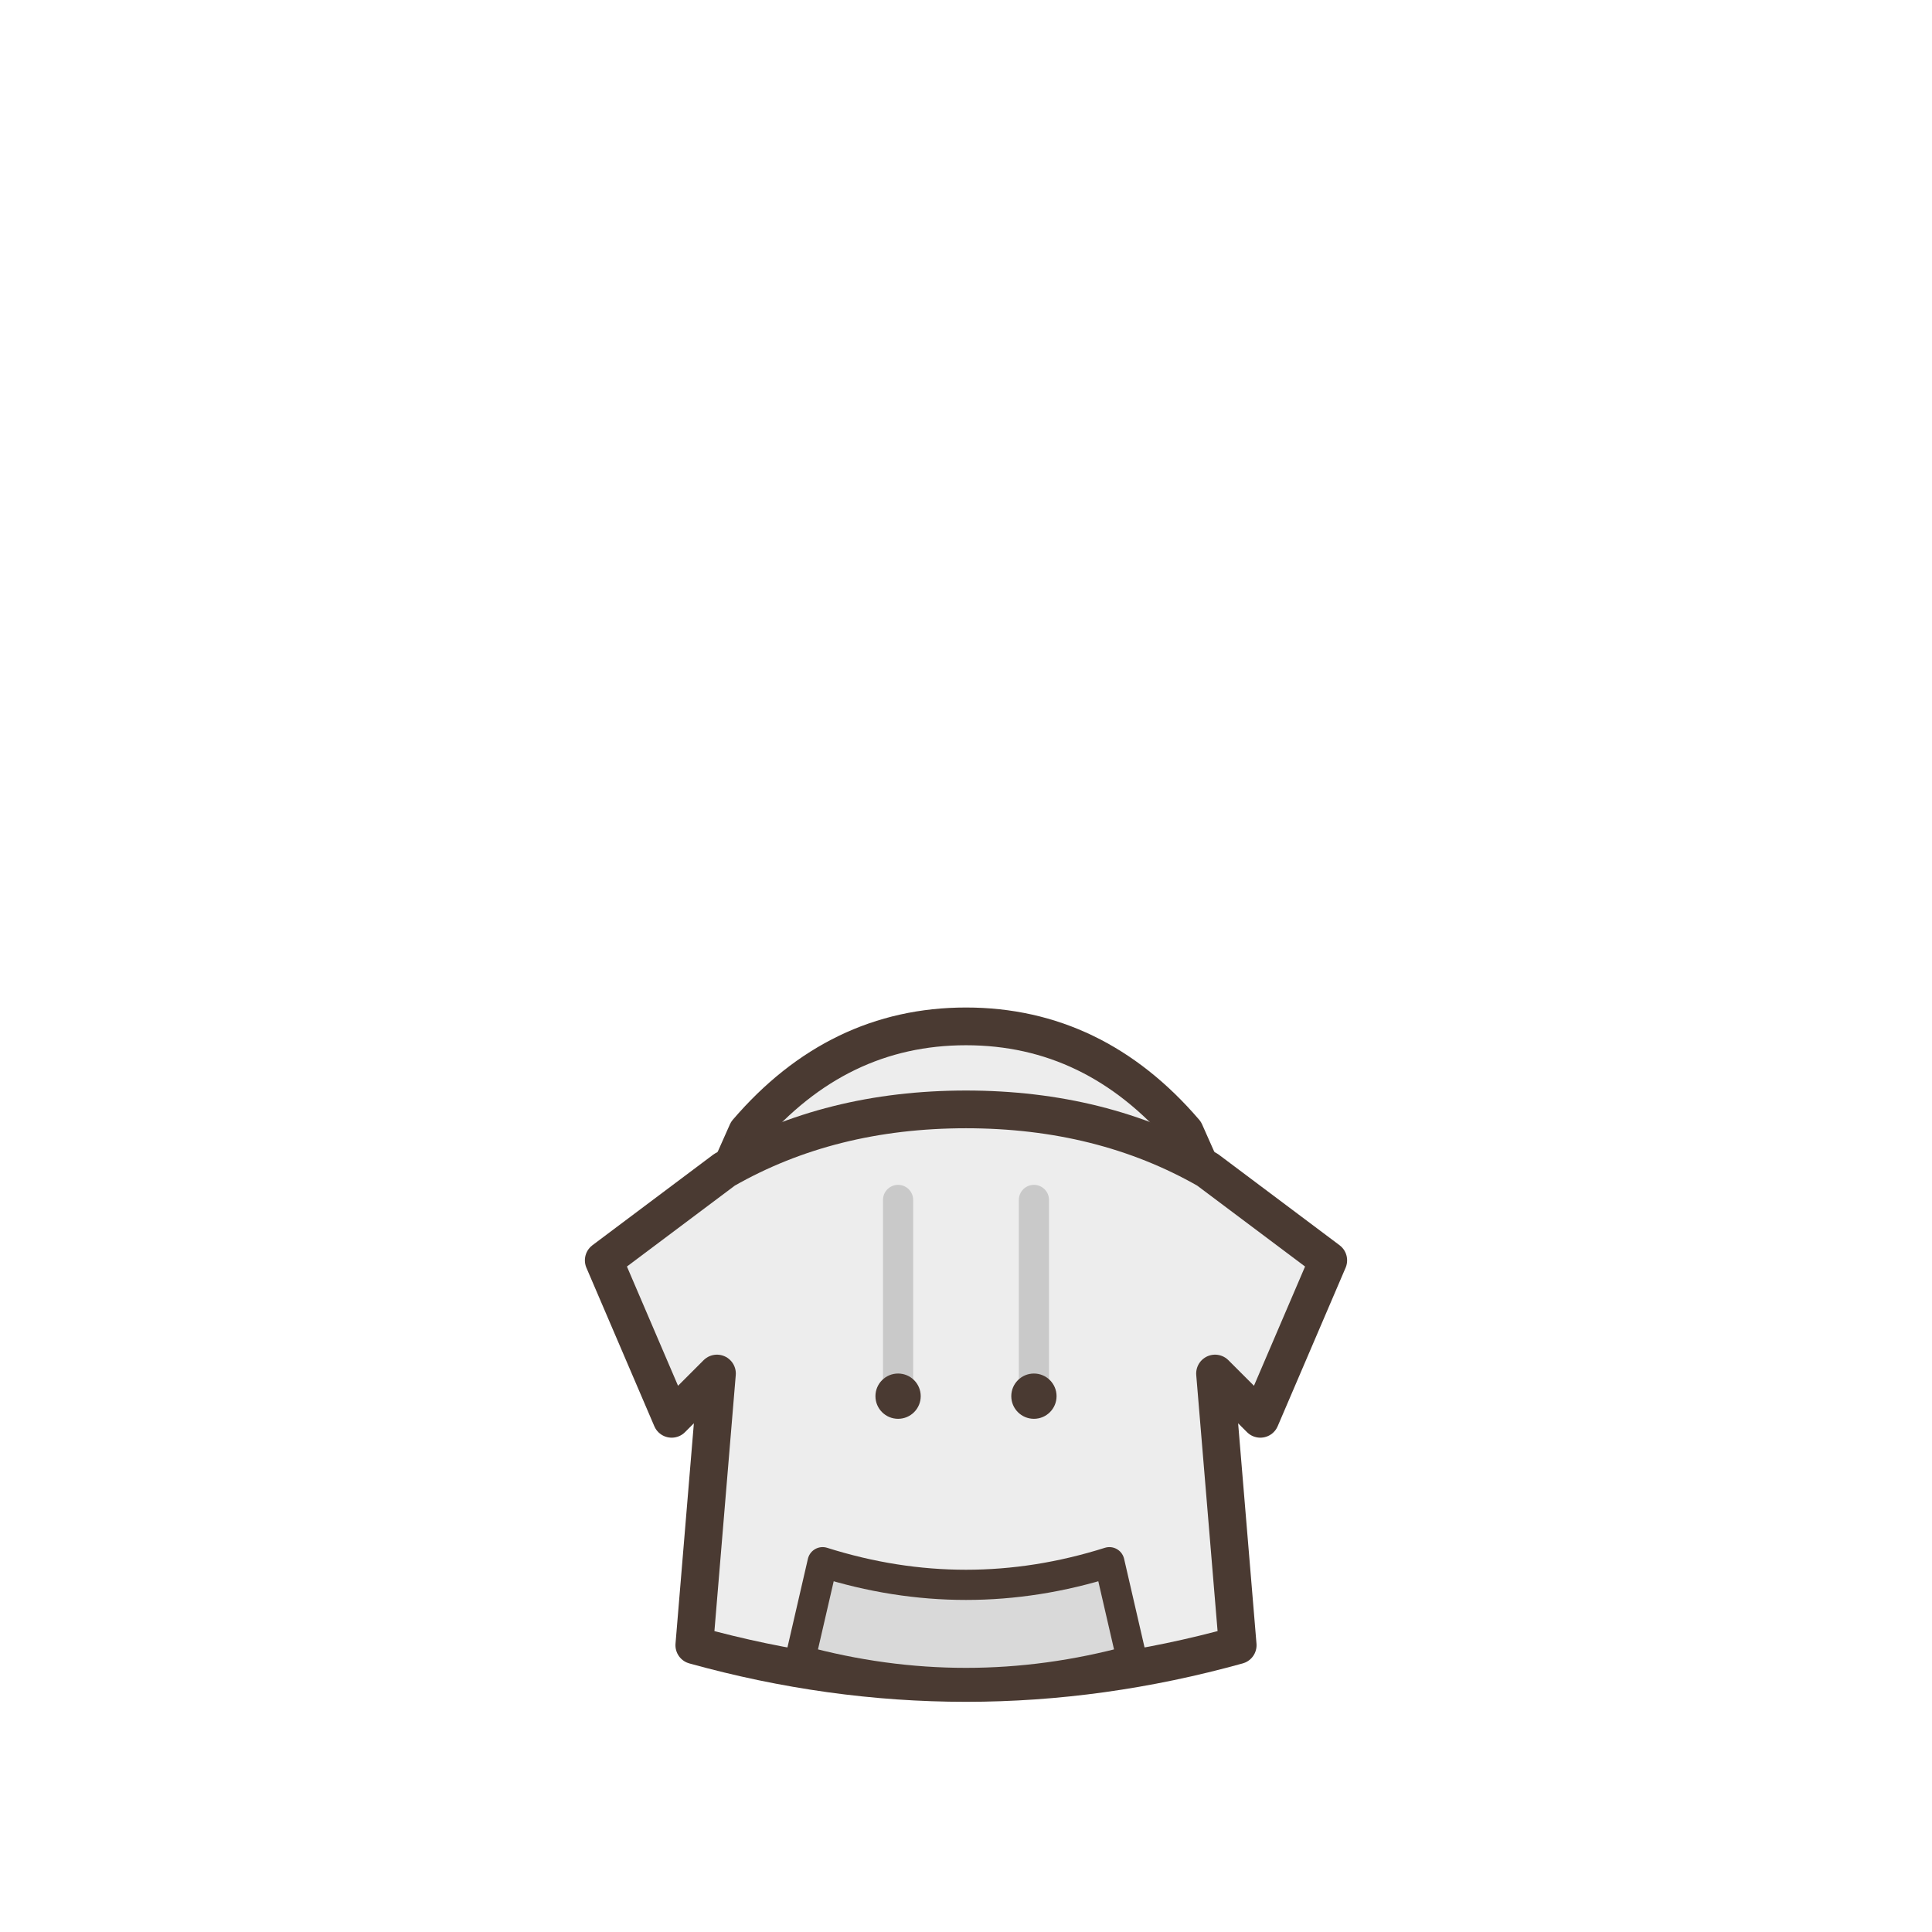
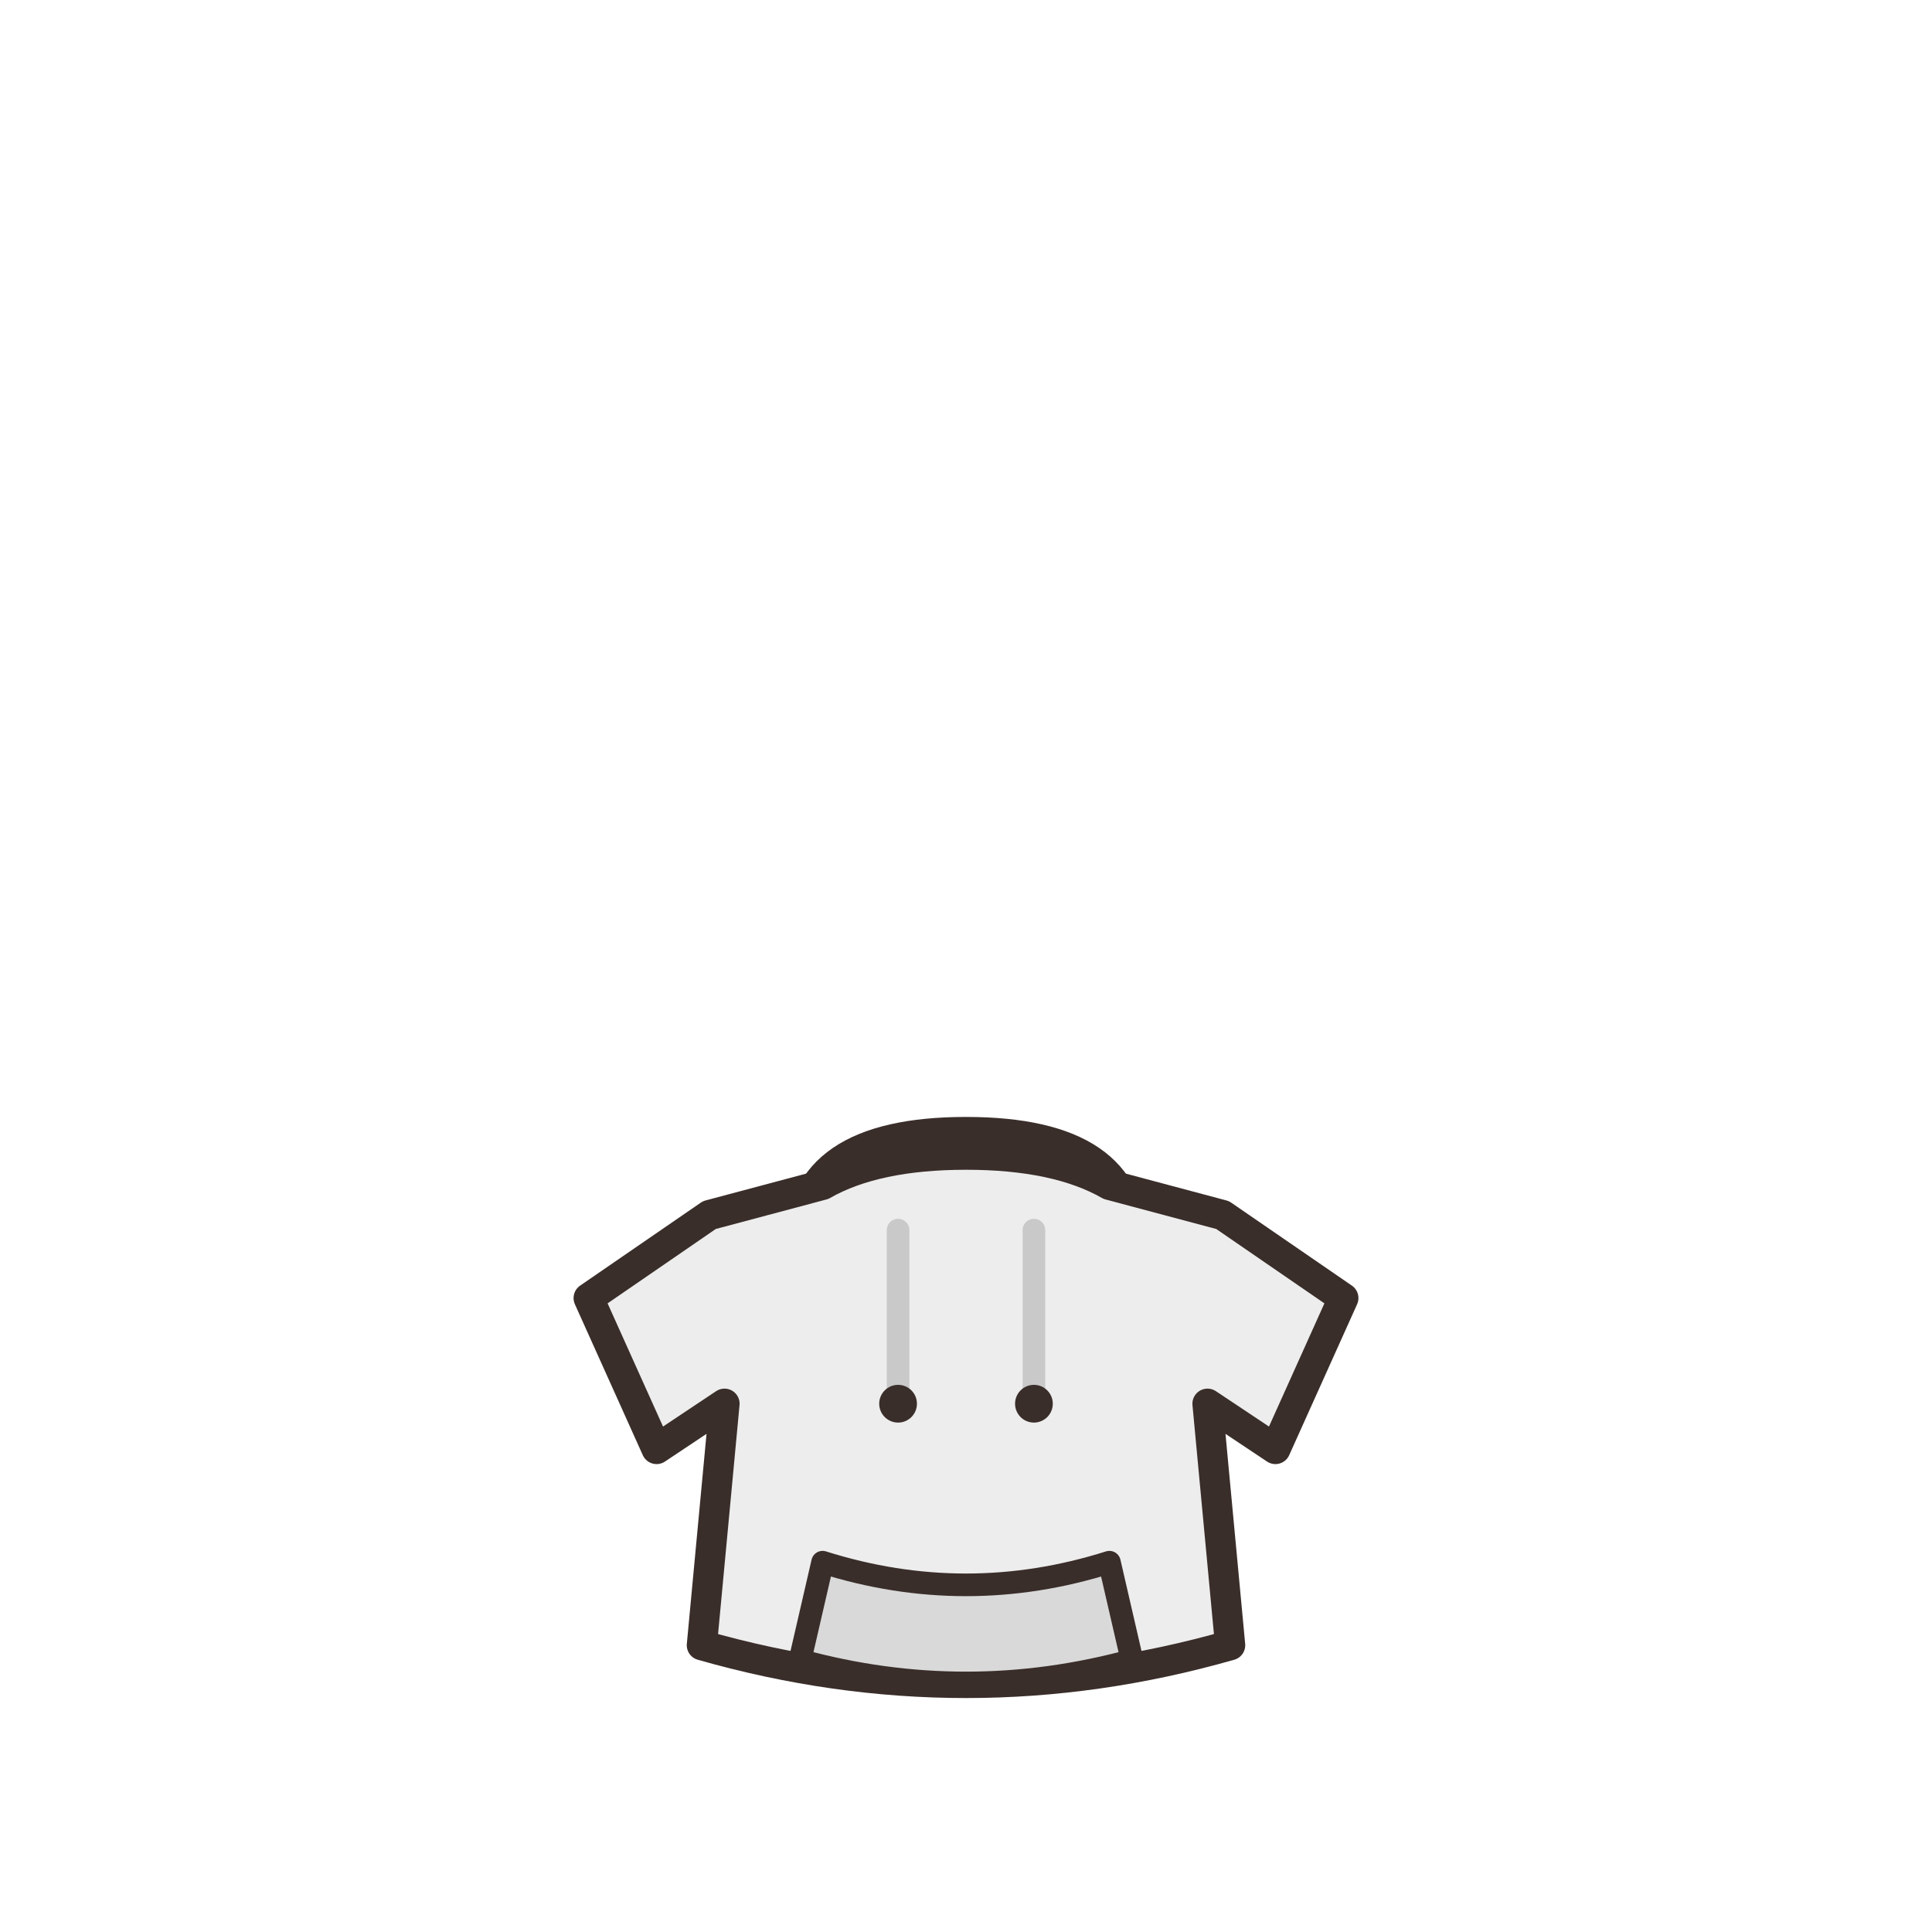
<svg xmlns="http://www.w3.org/2000/svg" viewBox="0 0 512 512" width="512" height="512">
-   <g stroke="#4a3a32" stroke-width="10" stroke-linejoin="round" stroke-linecap="round">
-     <path d="M198 300 Q222 272 256 272 Q290 272 314 300 L322 318 L304 330 L296 306 Q256 294 216 306 L208 330 L190 318 Z" fill="#ededed" />
-     <path d="M192 310 Q220 294 256 294 Q292 294 320 310 L352 334 L334 376 L322 364 L328 436 Q256 456 184 436 L190 364 L178 376 L160 334 Z" fill="#ededed" />
-     <path d="M218 414 Q256 426 294 414 L300 440 Q256 452 212 440 Z" fill="#d9d9d9" stroke="#4a3a32" stroke-width="8" />
-     <path d="M238 318 L238 366" fill="none" stroke="#c9c9c9" stroke-width="8" />
-     <path d="M274 318 L274 366" fill="none" stroke="#c9c9c9" stroke-width="8" />
-     <circle cx="238" cy="370" r="6" fill="#4a3a32" stroke="none" />
-     <circle cx="274" cy="370" r="6" fill="#4a3a32" stroke="none" />
+   <g stroke="#3a2e2a" stroke-width="8" stroke-linejoin="round" stroke-linecap="round">
+     <path d="M212 330 Q212 300 256 300 Q300 300 300 330 L286 344 Q256 332 226 344 Z" fill="#e3e3e3" />
+     <path d="M218 314 Q232 306 256 306 Q280 306 294 314 L324 322 L356 344 L338 384 L320 372 L326 436 Q256 456 186 436 L192 372 L174 384 L156 344 L188 322 Z" fill="#ededed" />
+     <path d="M218 414 Q256 426 294 414 L300 440 Q256 452 212 440 Z" fill="#d9d9d9" stroke-width="6" />
+     <path d="M238 326 L238 368" fill="none" stroke="#c9c9c9" stroke-width="6" />
+     <path d="M274 326 L274 368" fill="none" stroke="#c9c9c9" stroke-width="6" />
+     <circle cx="238" cy="372" r="5" fill="#3a2e2a" stroke="none" />
+     <circle cx="274" cy="372" r="5" fill="#3a2e2a" stroke="none" />
  </g>
</svg>
